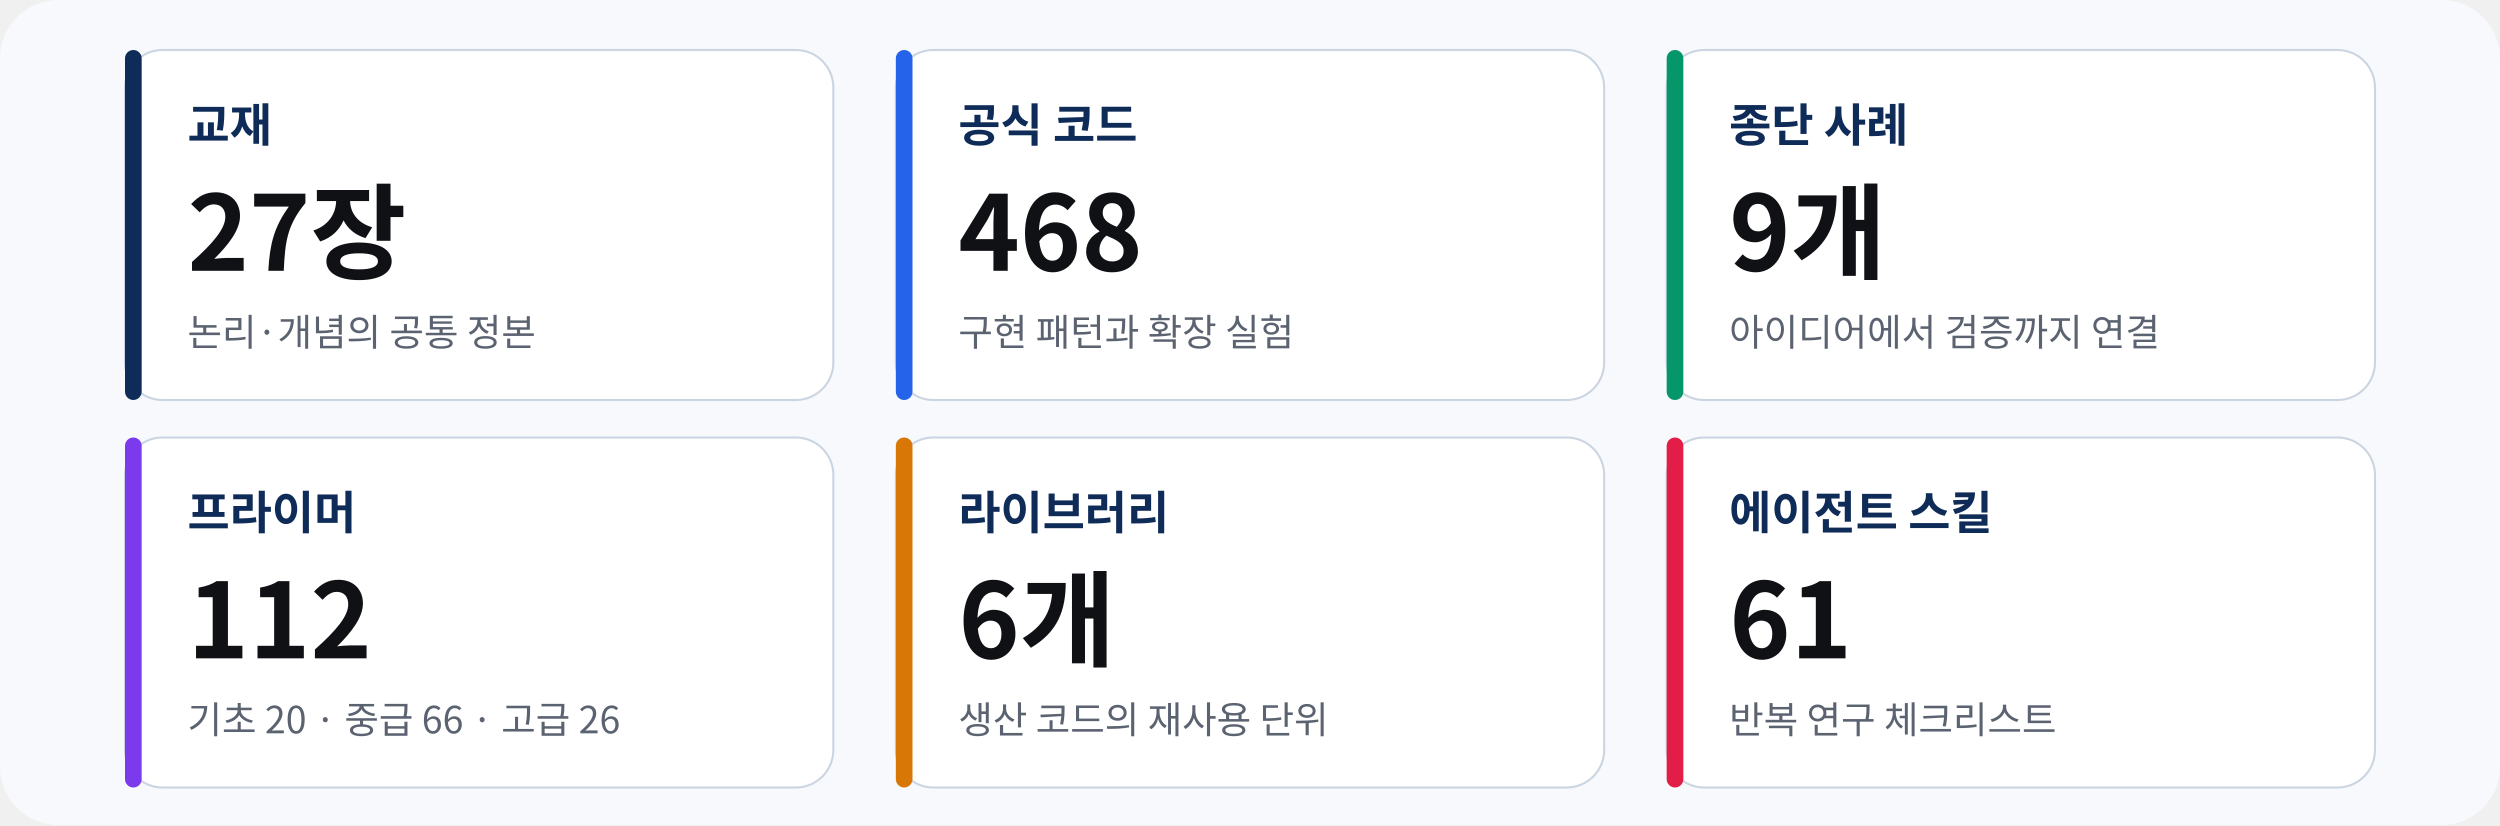
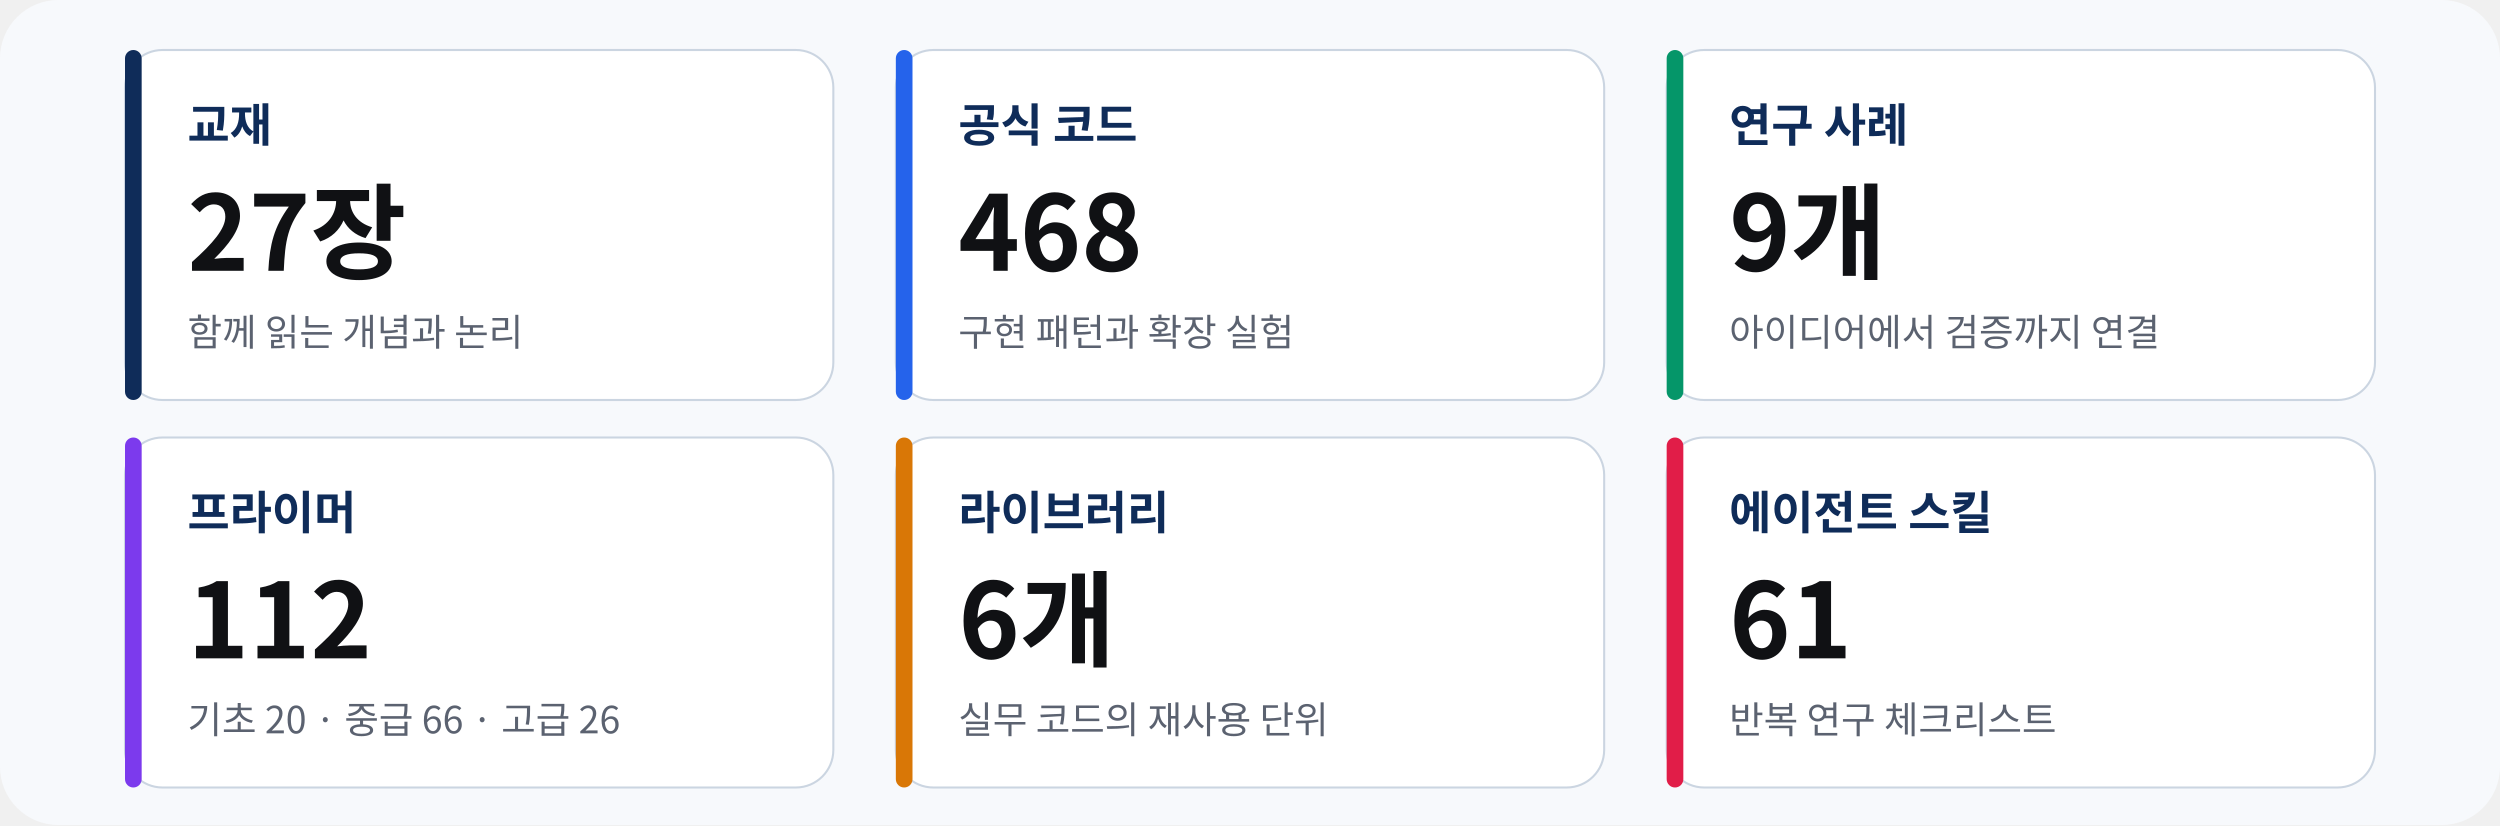
<svg xmlns="http://www.w3.org/2000/svg" viewBox="0 0 1200 396" role="img" aria-labelledby="title desc">
  <style>text{font-family:'Noto Sans CJK KR','Apple SD Gothic Neo','Malgun Gothic','Noto Sans KR',NanumGothic,Inter,system-ui,sans-serif}.label{font-size:22px;font-weight:800;fill:#0f2c59}.value{font-size:50px;font-weight:900;fill:#101114}.body{font-size:18px;fill:#5b6270}.an-s{text-anchor:start}.an-m{text-anchor:middle}.an-e{text-anchor:end}</style>
  <rect width="1200" height="396" rx="28" fill="#f7f9fc" />
  <g transform="translate(60 24)">
    <rect x="0" y="0" width="340" height="168" rx="18" fill="#fff" stroke="#cbd5e1" />
    <rect x="0" y="0" width="8" height="168" rx="4" fill="#0f2c59" />
    <text class="label an-s" x="30" y="44">교재</text>
    <text class="value an-s" x="30" y="106">27장</text>
-     <text class="body an-s" x="30" y="142">논리·개념의 공통 정본</text>
+     <text class="body an-s" x="30" y="142">함께 읽는 개념과 논리</text>
  </g>
  <g transform="translate(430 24)">
    <rect x="0" y="0" width="340" height="168" rx="18" fill="#fff" stroke="#cbd5e1" />
    <rect x="0" y="0" width="8" height="168" rx="4" fill="#2563eb" />
    <text class="label an-s" x="30" y="44">공식 코드</text>
    <text class="value an-s" x="30" y="106">468</text>
    <text class="body an-s" x="30" y="142">구현 패턴과 확장 실험</text>
  </g>
  <g transform="translate(800 24)">
    <rect x="0" y="0" width="340" height="168" rx="18" fill="#fff" stroke="#cbd5e1" />
    <rect x="0" y="0" width="8" height="168" rx="4" fill="#059669" />
-     <text class="label an-s" x="30" y="44">종단 사례</text>
+     <text class="label an-s" x="30" y="44">연구 사례</text>
    <text class="value an-s" x="30" y="106">9개</text>
    <text class="body an-s" x="30" y="142">아이디어에서 검증까지 연결</text>
  </g>
  <g transform="translate(60 210)">
    <rect x="0" y="0" width="340" height="168" rx="18" fill="#fff" stroke="#cbd5e1" />
    <rect x="0" y="0" width="8" height="168" rx="4" fill="#7c3aed" />
    <text class="label an-s" x="30" y="44">프라이머</text>
    <text class="value an-s" x="30" y="106">112</text>
    <text class="body an-s" x="30" y="142">기초 20 · 중급 66 · 고급 26</text>
  </g>
  <g transform="translate(430 210)">
    <rect x="0" y="0" width="340" height="168" rx="18" fill="#fff" stroke="#cbd5e1" />
    <rect x="0" y="0" width="8" height="168" rx="4" fill="#d97706" />
    <text class="label an-s" x="30" y="44">라이브러리</text>
    <text class="value an-s" x="30" y="106">6개</text>
-     <text class="body an-s" x="30" y="142">생산 코드의 재사용 단위</text>
+     <text class="body an-s" x="30" y="142">실무 코드의 재사용 단위</text>
  </g>
  <g transform="translate(800 210)">
    <rect x="0" y="0" width="340" height="168" rx="18" fill="#fff" stroke="#cbd5e1" />
    <rect x="0" y="0" width="8" height="168" rx="4" fill="#e11d48" />
    <text class="label an-s" x="30" y="44">에이전트 스킬</text>
    <text class="value an-s" x="30" y="106">61</text>
    <text class="body an-s" x="30" y="142">반복 연구 체크리스트</text>
  </g>
</svg>
